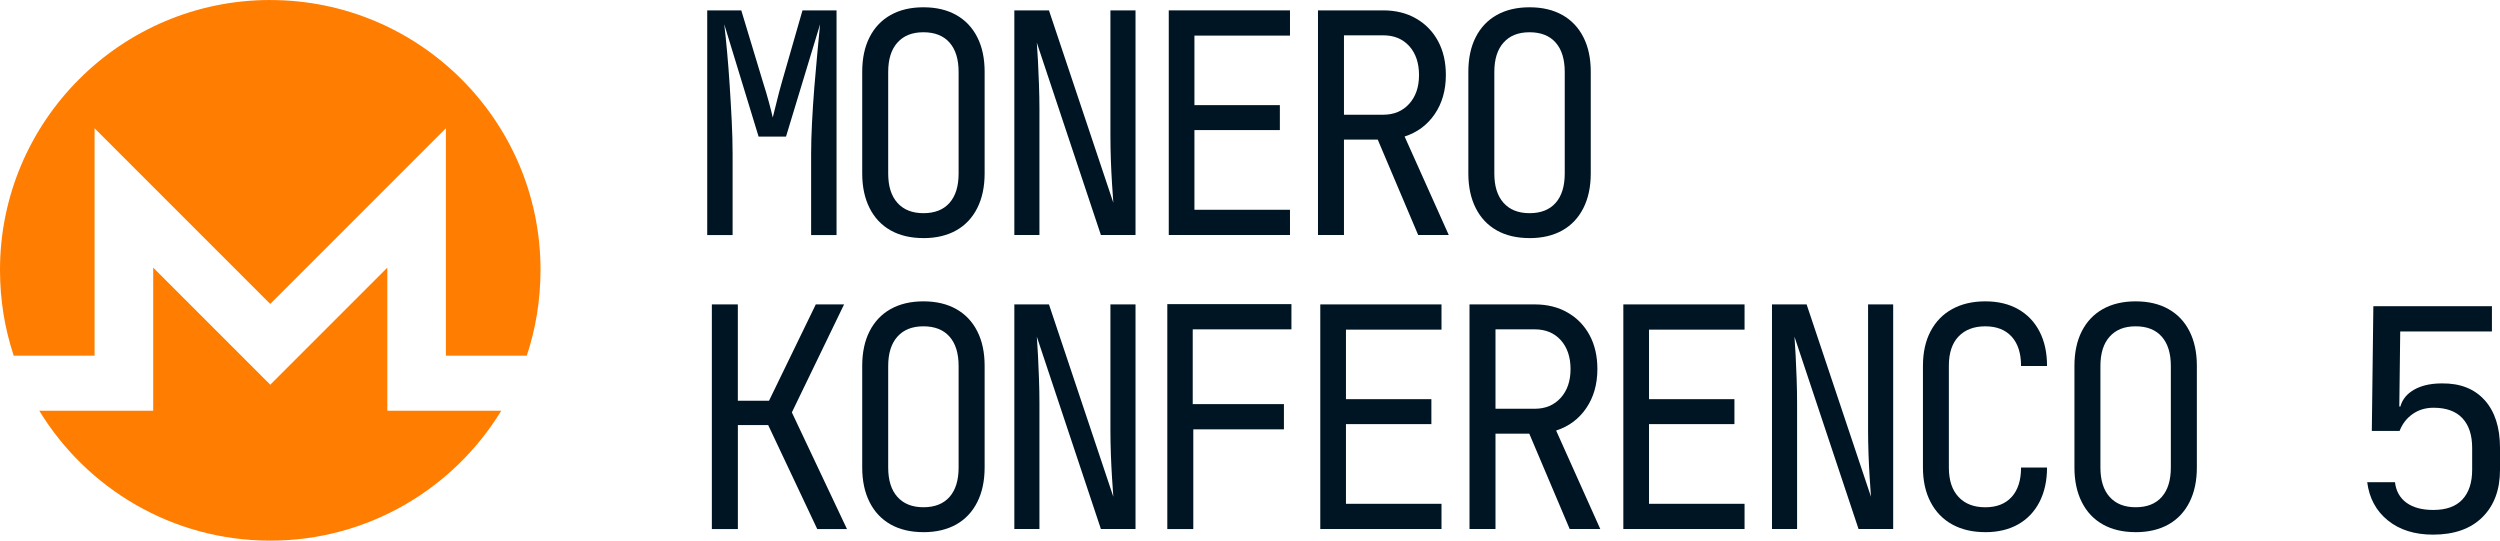
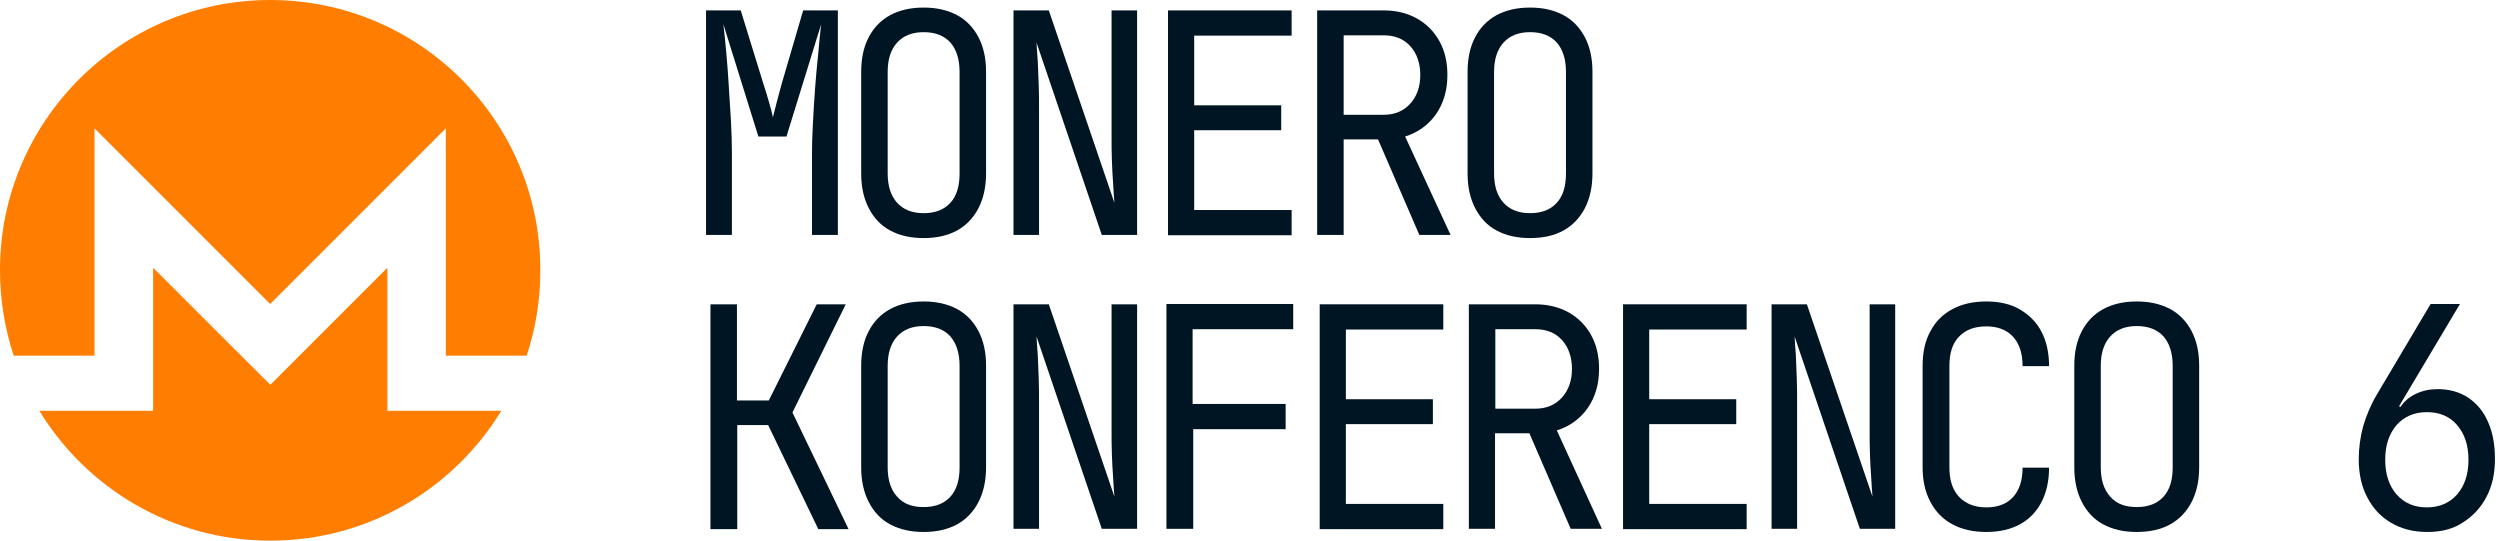
- <svg xmlns="http://www.w3.org/2000/svg" id="Layer_2" data-name="Layer 2" viewBox="0 0 792.777 171.442" version="1.1" width="792.777" height="171.442">
-   <defs id="defs28" />
-   <g id="Layer_1-2" data-name="Layer 1" transform="translate(-121.8138,-64.48532)">
+ <svg xmlns="http://www.w3.org/2000/svg" version="1.1" id="Layer_2_00000147184727878477107590000009131415393849131402_" x="0px" y="0px" viewBox="0 0 792.8 171.4" style="enable-background:new 0 0 792.8 171.4;" xml:space="preserve">
+   <style type="text/css">
+ 	.st0{fill:#FF7D00;}
+ 	.st1{fill:#001524;}
+ </style>
+   <g id="Layer_1-2" transform="translate(-121.8138,-64.48532)">
    <g id="g28">
      <g id="g1" transform="matrix(0.5498977,0,0,0.5498977,121.8139,64.48532)">
-         <path id="_149931032" data-name=" 149931032" d="M 155.85,0 C 69.79,0 -0.11,69.89 0,155.86 c 0.02,17.2 2.76,33.75 7.91,49.23 H 54.54 V 73.97 l 101.3,101.3 101.3,-101.3 v 131.12 h 46.64 c 5.16,-15.48 7.88,-32.02 7.92,-49.23 C 311.85,69.8 241.91,0.02 155.85,0.02 Z" fill="#ff7d00" />
-         <path id="_149931160" data-name=" 149931160" d="M 132.55,198.56 88.34,154.35 v 82.51 H 22.65 c 27.36,44.89 76.8,74.91 133.2,74.91 56.4,0 105.84,-30.03 133.21,-74.91 h -65.71 v -82.51 l -44.21,44.21 -23.29,23.29 -23.29,-23.29 v 0 z" fill="#ff7d00" />
-       </g>
-       <g id="g27" transform="translate(-7.309158,41.24563)">
-         <path d="m 917.05,150.16 c -3.23,-3.62 -7.75,-5.4 -13.56,-5.34 -4.11,0 -7.39,0.88 -9.84,2.64 -1.72,1.24 -2.83,2.81 -3.34,4.7 h -0.34 l 0.29,-23.8 h 29.08 v -8.03 h -37.6 l -0.49,39.56 h 8.81 c 0.85,-2.22 2.22,-4 4.11,-5.34 1.89,-1.34 4.11,-2.01 6.66,-2.01 4.05,0 7.1,1.11 9.16,3.33 2.06,2.22 3.08,5.35 3.08,9.4 v 6.95 c 0,4.05 -1.03,7.18 -3.08,9.4 -2.06,2.22 -5.14,3.33 -9.25,3.33 -3.59,0 -6.43,-0.77 -8.52,-2.3 -2.09,-1.53 -3.3,-3.7 -3.62,-6.51 h -8.81 c 0.65,5.09 2.84,9.14 6.56,12.14 3.72,3 8.49,4.5 14.3,4.5 6.72,0 11.95,-1.84 15.67,-5.53 3.72,-3.69 5.58,-8.7 5.58,-15.03 v -6.95 c 0,-6.46 -1.62,-11.51 -4.85,-15.13 z" fill="#001524" id="path1" />
-         <path d="M 353.39,97.77 V 26.53 h 10.8 l 6.96,23.03 c 0.67,2.08 1.28,4.15 1.83,6.2 0.55,2.05 0.95,3.63 1.19,4.74 0.31,-1.11 0.7,-2.68 1.19,-4.74 0.49,-2.05 1.04,-4.15 1.65,-6.29 l 6.59,-22.93 h 10.8 v 71.24 h -8.06 V 71.92 c 0,-2.86 0.09,-6.11 0.28,-9.76 0.18,-3.64 0.43,-7.37 0.73,-11.17 0.31,-3.8 0.63,-7.45 0.96,-10.93 0.33,-3.48 0.62,-6.52 0.87,-9.12 l -10.8,35.61 h -8.7 L 358.79,30.94 c 0.3,2.53 0.61,5.48 0.91,8.83 0.31,3.35 0.58,6.9 0.82,10.64 0.24,3.74 0.46,7.47 0.64,11.17 0.18,3.71 0.28,7.16 0.28,10.34 v 25.86 h -8.06 z" fill="#001524" id="path2" />
-         <path d="m 421.95,98.74 c -4.03,0 -7.49,-0.81 -10.39,-2.44 -2.9,-1.63 -5.13,-3.99 -6.68,-7.08 -1.56,-3.09 -2.34,-6.75 -2.34,-10.98 v -32.2 c 0,-4.29 0.78,-7.97 2.34,-11.02 1.56,-3.06 3.78,-5.4 6.68,-7.03 2.9,-1.62 6.36,-2.44 10.39,-2.44 4.03,0 7.49,0.81 10.39,2.44 2.9,1.63 5.13,3.97 6.68,7.03 1.56,3.06 2.34,6.7 2.34,10.93 v 32.3 c 0,4.23 -0.78,7.89 -2.34,10.98 -1.56,3.09 -3.78,5.45 -6.68,7.08 -2.9,1.62 -6.36,2.44 -10.39,2.44 z m 0,-7.9 c 3.6,0 6.36,-1.09 8.28,-3.27 1.92,-2.18 2.88,-5.28 2.88,-9.32 v -32.2 c 0,-4.03 -0.96,-7.13 -2.88,-9.31 -1.92,-2.18 -4.68,-3.27 -8.28,-3.27 -3.6,0 -6.29,1.09 -8.24,3.27 -1.96,2.18 -2.93,5.29 -2.93,9.31 v 32.2 c 0,4.04 0.97,7.14 2.93,9.32 1.95,2.18 4.7,3.27 8.24,3.27 z" fill="#001524" id="path3" />
-         <path d="M 450.78,97.77 V 26.53 h 10.98 l 20.41,60.99 c -0.12,-1.62 -0.26,-3.63 -0.41,-6 -0.15,-2.38 -0.27,-4.88 -0.37,-7.52 -0.09,-2.64 -0.14,-5.13 -0.14,-7.47 v -40 h 7.96 V 97.77 H 478.23 L 457.91,36.78 c 0.12,1.56 0.24,3.53 0.37,5.9 0.12,2.37 0.23,4.88 0.32,7.52 0.09,2.64 0.14,5.15 0.14,7.56 v 40.01 z" fill="#001524" id="path4" />
-         <path d="M 499.75,97.77 V 26.53 h 38.44 v 8 h -30.3 v 22.05 h 27.09 v 7.91 h -27.09 v 25.27 h 30.3 v 8 h -38.44 z" fill="#001524" id="path5" />
-         <path d="M 547.07,97.77 V 26.53 h 20.69 c 3.96,0 7.44,0.86 10.43,2.59 2.99,1.72 5.31,4.11 6.96,7.17 1.65,3.06 2.47,6.63 2.47,10.73 0,4.82 -1.18,8.95 -3.52,12.39 -2.35,3.45 -5.54,5.82 -9.56,7.12 l 14,31.23 h -9.7 L 566.02,67.51 h -10.71 v 30.25 h -8.24 z m 8.24,-38.15 h 12.45 c 3.41,0 6.16,-1.16 8.24,-3.47 2.08,-2.31 3.11,-5.35 3.11,-9.12 0,-3.77 -1.04,-6.9 -3.11,-9.18 -2.07,-2.28 -4.82,-3.41 -8.24,-3.41 h -12.45 z" fill="#001524" id="path6" />
-         <path d="m 614.16,98.74 c -4.03,0 -7.49,-0.81 -10.39,-2.44 -2.9,-1.63 -5.13,-3.99 -6.68,-7.08 -1.56,-3.09 -2.34,-6.75 -2.34,-10.98 v -32.2 c 0,-4.29 0.78,-7.97 2.34,-11.02 1.56,-3.06 3.78,-5.4 6.68,-7.03 2.9,-1.62 6.36,-2.44 10.39,-2.44 4.03,0 7.49,0.81 10.39,2.44 2.9,1.63 5.13,3.97 6.68,7.03 1.56,3.06 2.34,6.7 2.34,10.93 v 32.3 c 0,4.23 -0.78,7.89 -2.34,10.98 -1.56,3.09 -3.78,5.45 -6.68,7.08 -2.9,1.62 -6.36,2.44 -10.39,2.44 z m 0,-7.9 c 3.6,0 6.36,-1.09 8.28,-3.27 1.92,-2.18 2.88,-5.28 2.88,-9.32 v -32.2 c 0,-4.03 -0.96,-7.13 -2.88,-9.31 -1.92,-2.18 -4.68,-3.27 -8.28,-3.27 -3.6,0 -6.29,1.09 -8.24,3.27 -1.96,2.18 -2.93,5.29 -2.93,9.31 v 32.2 c 0,4.04 0.97,7.14 2.93,9.32 1.95,2.18 4.7,3.27 8.24,3.27 z" fill="#001524" id="path7" />
-         <path d="m 354.86,191.01 v -71.24 h 8.24 v 30.54 h 9.89 l 14.83,-30.54 h 8.97 l -16.56,34.25 17.48,36.99 h -9.43 l -15.56,-32.98 h -9.61 v 32.98 h -8.24 z" fill="#001524" id="path8" />
-         <path d="m 421.95,191.99 c -4.03,0 -7.49,-0.81 -10.39,-2.44 -2.9,-1.63 -5.13,-3.99 -6.68,-7.08 -1.56,-3.09 -2.34,-6.75 -2.34,-10.98 v -32.2 c 0,-4.29 0.78,-7.97 2.34,-11.02 1.56,-3.06 3.78,-5.4 6.68,-7.03 2.9,-1.62 6.36,-2.44 10.39,-2.44 4.03,0 7.49,0.81 10.39,2.44 2.9,1.63 5.13,3.97 6.68,7.03 1.56,3.06 2.34,6.7 2.34,10.93 v 32.3 c 0,4.23 -0.78,7.89 -2.34,10.98 -1.56,3.09 -3.78,5.45 -6.68,7.08 -2.9,1.62 -6.36,2.44 -10.39,2.44 z m 0,-7.9 c 3.6,0 6.36,-1.09 8.28,-3.27 1.92,-2.18 2.88,-5.28 2.88,-9.32 v -32.2 c 0,-4.03 -0.96,-7.13 -2.88,-9.31 -1.92,-2.18 -4.68,-3.27 -8.28,-3.27 -3.6,0 -6.29,1.09 -8.24,3.27 -1.96,2.18 -2.93,5.29 -2.93,9.31 v 32.2 c 0,4.04 0.97,7.14 2.93,9.32 1.95,2.18 4.7,3.27 8.24,3.27 z" fill="#001524" id="path9" />
-         <path d="m 450.78,191.01 v -71.24 h 10.98 l 20.41,60.99 c -0.12,-1.62 -0.26,-3.63 -0.41,-6 -0.15,-2.38 -0.27,-4.88 -0.37,-7.52 -0.09,-2.64 -0.14,-5.13 -0.14,-7.47 v -40.01 h 7.96 V 191 h -10.98 l -20.32,-60.99 c 0.12,1.56 0.24,3.53 0.37,5.9 0.12,2.37 0.23,4.88 0.32,7.52 0.09,2.64 0.14,5.15 0.14,7.56 V 191 h -7.96 z" fill="#001524" id="path10" />
-         <path d="m 499.29,191.01 v -71.33 h 39.36 v 8 h -31.3 v 23.71 h 28.92 v 8 h -28.74 v 31.62 z" fill="#001524" id="path11" />
-         <path d="m 547.8,191.01 v -71.24 h 38.44 v 8 h -30.3 v 22.05 h 27.09 v 7.91 H 555.94 V 183 h 30.3 v 8 H 547.8 Z" fill="#001524" id="path12" />
-         <path d="m 595.12,191.01 v -71.24 h 20.69 c 3.96,0 7.44,0.86 10.43,2.59 2.99,1.72 5.31,4.11 6.96,7.17 1.65,3.06 2.47,6.63 2.47,10.73 0,4.82 -1.18,8.95 -3.52,12.39 -2.35,3.45 -5.54,5.82 -9.56,7.12 l 14,31.23 h -9.7 L 614.07,160.75 H 603.36 V 191 h -8.24 z m 8.24,-38.15 h 12.45 c 3.41,0 6.16,-1.16 8.24,-3.47 2.08,-2.31 3.11,-5.35 3.11,-9.12 0,-3.77 -1.04,-6.9 -3.11,-9.18 -2.07,-2.28 -4.82,-3.41 -8.24,-3.41 h -12.45 z" fill="#001524" id="path13" />
-         <path d="m 643.9,191.01 v -71.24 h 38.44 v 8 h -30.3 v 22.05 h 27.09 v 7.91 H 652.04 V 183 h 30.3 v 8 H 643.9 Z" fill="#001524" id="path14" />
-         <path d="m 691.04,191.01 v -71.24 h 10.98 l 20.41,60.99 c -0.12,-1.62 -0.26,-3.63 -0.41,-6 -0.15,-2.38 -0.27,-4.88 -0.37,-7.52 -0.09,-2.64 -0.14,-5.13 -0.14,-7.47 v -40.01 h 7.96 V 191 h -10.98 l -20.32,-60.99 c 0.12,1.56 0.24,3.53 0.37,5.9 0.12,2.37 0.23,4.88 0.32,7.52 0.09,2.64 0.14,5.15 0.14,7.56 V 191 h -7.96 z" fill="#001524" id="path15" />
-         <path d="m 758.68,191.99 c -4.03,0 -7.52,-0.81 -10.48,-2.44 -2.96,-1.63 -5.25,-3.99 -6.86,-7.08 -1.62,-3.09 -2.43,-6.75 -2.43,-10.98 v -32.2 c 0,-4.29 0.81,-7.97 2.43,-11.02 1.61,-3.06 3.9,-5.4 6.86,-7.03 2.96,-1.62 6.45,-2.44 10.48,-2.44 4.03,0 7.51,0.83 10.43,2.49 2.93,1.66 5.19,4.02 6.77,7.08 1.59,3.06 2.38,6.7 2.38,10.93 h -8.24 c 0,-4.03 -0.99,-7.13 -2.98,-9.31 -1.98,-2.18 -4.78,-3.27 -8.37,-3.27 -3.59,0 -6.42,1.08 -8.47,3.22 -2.05,2.14 -3.07,5.23 -3.07,9.27 v 32.3 c 0,4.04 1.02,7.14 3.07,9.32 2.04,2.18 4.87,3.27 8.47,3.27 3.6,0 6.39,-1.09 8.37,-3.27 1.98,-2.18 2.98,-5.28 2.98,-9.32 h 8.24 c 0,4.17 -0.8,7.79 -2.38,10.88 -1.59,3.09 -3.84,5.46 -6.77,7.12 -2.93,1.66 -6.41,2.49 -10.43,2.49 z" fill="#001524" id="path16" />
-         <path d="m 806.36,191.99 c -4.03,0 -7.49,-0.81 -10.39,-2.44 -2.9,-1.63 -5.13,-3.99 -6.68,-7.08 -1.56,-3.09 -2.34,-6.75 -2.34,-10.98 v -32.2 c 0,-4.29 0.78,-7.97 2.34,-11.02 1.56,-3.06 3.78,-5.4 6.68,-7.03 2.9,-1.62 6.36,-2.44 10.39,-2.44 4.03,0 7.49,0.81 10.39,2.44 2.9,1.63 5.13,3.97 6.68,7.03 1.55,3.06 2.34,6.7 2.34,10.93 v 32.3 c 0,4.23 -0.78,7.89 -2.34,10.98 -1.56,3.09 -3.78,5.45 -6.68,7.08 -2.9,1.62 -6.36,2.44 -10.39,2.44 z m 0,-7.9 c 3.6,0 6.36,-1.09 8.28,-3.27 1.92,-2.18 2.88,-5.28 2.88,-9.32 v -32.2 c 0,-4.03 -0.96,-7.13 -2.88,-9.31 -1.92,-2.18 -4.68,-3.27 -8.28,-3.27 -3.6,0 -6.29,1.09 -8.24,3.27 -1.96,2.18 -2.93,5.29 -2.93,9.31 v 32.2 c 0,4.04 0.97,7.14 2.93,9.32 1.95,2.18 4.7,3.27 8.24,3.27 z" fill="#001524" id="path17" />
+         <path id="_149931032" class="st0" d="M155.8,0C69.8,0-0.1,69.9,0,155.9c0,17.2,2.8,33.7,7.9,49.2h46.6V74l101.3,101.3L257.1,74     v131.1h46.6c5.2-15.5,7.9-32,7.9-49.2C311.8,69.8,241.9,0,155.8,0L155.8,0z" />
+         <path id="_149931160" class="st0" d="M132.5,198.6l-44.2-44.2v82.5H22.7c27.4,44.9,76.8,74.9,133.2,74.9s105.8-30,133.2-74.9     h-65.7v-82.5l-44.2,44.2l-23.3,23.3L132.5,198.6L132.5,198.6L132.5,198.6z" />
      </g>
    </g>
  </g>
+   <g>
+     <path class="st1" d="M225.3,167.8V96.5h8.4v30.5h10.1L259,96.5h9.2l-16.9,34.3l17.8,37h-9.6l-15.9-33h-9.8v33H225.3z" />
+     <path class="st1" d="M292.9,168.7c-4.1,0-7.6-0.8-10.6-2.4c-3-1.6-5.2-4-6.8-7.1c-1.6-3.1-2.4-6.8-2.4-11V116c0-4.3,0.8-8,2.4-11   c1.6-3.1,3.9-5.4,6.8-7c3-1.6,6.5-2.4,10.6-2.4c4.1,0,7.6,0.8,10.6,2.4c3,1.6,5.2,4,6.8,7c1.6,3.1,2.4,6.7,2.4,10.9v32.3   c0,4.2-0.8,7.9-2.4,11c-1.6,3.1-3.9,5.5-6.8,7.1C300.5,167.9,297,168.7,292.9,168.7z M292.9,160.8c3.7,0,6.5-1.1,8.5-3.3   c2-2.2,2.9-5.3,2.9-9.3V116c0-4-1-7.1-2.9-9.3c-2-2.2-4.8-3.3-8.5-3.3c-3.6,0-6.4,1.1-8.4,3.3c-2,2.2-3,5.3-3,9.3v32.2   c0,4,1,7.1,3,9.3C286.5,159.8,289.3,160.8,292.9,160.8z" />
+     <path class="st1" d="M321.4,167.8V96.5h11.2l20.8,61c-0.1-1.6-0.3-3.6-0.4-6c-0.2-2.4-0.3-4.9-0.4-7.5s-0.1-5.1-0.1-7.5v-40h8.1   v71.2h-11.2l-20.7-61c0.1,1.6,0.2,3.5,0.4,5.9c0.1,2.4,0.2,4.9,0.3,7.5c0.1,2.6,0.1,5.2,0.1,7.6v40H321.4z" />
+     <path class="st1" d="M369.9,167.8V96.4h40.2v8h-31.9v23.7h29.5v8h-29.3v31.6H369.9z" />
+     <path class="st1" d="M418.5,167.8V96.5h39.2v8h-30.9v22.1h27.6v7.9h-27.6v25.3h30.9v8H418.5z" />
+     <path class="st1" d="M465.8,167.8V96.5h21.1c4,0,7.6,0.9,10.6,2.6c3,1.7,5.4,4.1,7.1,7.2c1.7,3.1,2.5,6.6,2.5,10.7   c0,4.8-1.2,8.9-3.6,12.4c-2.4,3.4-5.7,5.8-9.8,7.1l14.3,31.2h-9.9l-13.1-30.3h-10.9v30.3H465.8z M474.2,129.6h12.7   c3.5,0,6.3-1.2,8.4-3.5c2.1-2.3,3.2-5.4,3.2-9.1c0-3.8-1.1-6.9-3.2-9.2c-2.1-2.3-4.9-3.4-8.4-3.4h-12.7V129.6z" />
+     <path class="st1" d="M514.7,167.8V96.5h39.2v8H523v22.1h27.6v7.9H523v25.3h30.9v8H514.7z" />
+     <path class="st1" d="M561.8,167.8V96.5H573l20.8,61c-0.1-1.6-0.3-3.6-0.4-6c-0.2-2.4-0.3-4.9-0.4-7.5c-0.1-2.6-0.1-5.1-0.1-7.5v-40   h8.1v71.2h-11.2l-20.7-61c0.1,1.6,0.2,3.5,0.4,5.9c0.1,2.4,0.2,4.9,0.3,7.5c0.1,2.6,0.1,5.2,0.1,7.6v40H561.8z" />
+     <path class="st1" d="M629.9,168.7c-4.1,0-7.7-0.8-10.7-2.4c-3-1.6-5.4-4-7-7.1c-1.7-3.1-2.5-6.8-2.5-11V116c0-4.3,0.8-8,2.5-11   c1.6-3.1,4-5.4,7-7c3-1.6,6.6-2.4,10.7-2.4c4.1,0,7.7,0.8,10.6,2.5s5.3,4,6.9,7.1c1.6,3.1,2.4,6.7,2.4,10.9h-8.4c0-4-1-7.1-3-9.3   c-2-2.2-4.9-3.3-8.5-3.3c-3.7,0-6.6,1.1-8.6,3.2c-2.1,2.1-3.1,5.2-3.1,9.3v32.3c0,4,1,7.1,3.1,9.3c2.1,2.2,5,3.3,8.6,3.3   c3.7,0,6.5-1.1,8.5-3.3c2-2.2,3-5.3,3-9.3h8.4c0,4.2-0.8,7.8-2.4,10.9c-1.6,3.1-3.9,5.5-6.9,7.1S634,168.7,629.9,168.7z" />
+     <path class="st1" d="M677.6,168.7c-4.1,0-7.6-0.8-10.6-2.4c-3-1.6-5.2-4-6.8-7.1c-1.6-3.1-2.4-6.8-2.4-11V116c0-4.3,0.8-8,2.4-11   c1.6-3.1,3.9-5.4,6.8-7c3-1.6,6.5-2.4,10.6-2.4c4.1,0,7.6,0.8,10.6,2.4c3,1.6,5.2,4,6.8,7c1.6,3.1,2.4,6.7,2.4,10.9v32.3   c0,4.2-0.8,7.9-2.4,11c-1.6,3.1-3.9,5.5-6.8,7.1C685.3,167.9,681.7,168.7,677.6,168.7z M677.6,160.8c3.7,0,6.5-1.1,8.5-3.3   c2-2.2,2.9-5.3,2.9-9.3V116c0-4-1-7.1-2.9-9.3c-2-2.2-4.8-3.3-8.5-3.3c-3.6,0-6.4,1.1-8.4,3.3c-2,2.2-3,5.3-3,9.3v32.2   c0,4,1,7.1,3,9.3C671.2,159.8,674,160.8,677.6,160.8z" />
+     <path class="st1" d="M769.7,168.7c-4.4,0-8.2-1-11.4-2.9c-3.3-1.9-5.8-4.6-7.6-8.1c-1.8-3.4-2.7-7.5-2.7-12c0-3.6,0.5-7.1,1.4-10.5   c1-3.4,2.4-6.8,4.3-10l17.1-28.8h9.3l-19.3,32.4l0.4,0.3c1.2-1.8,2.8-3.2,4.9-4.2c2.1-1,4.4-1.5,6.9-1.5c3.7,0,7,0.9,9.7,2.7   c2.7,1.8,4.9,4.4,6.3,7.7c1.5,3.3,2.2,7.3,2.2,11.8c0,4.6-0.9,8.6-2.7,12c-1.8,3.4-4.3,6.1-7.5,8.1   C777.9,167.8,774.1,168.7,769.7,168.7z M769.6,160.9c4,0,7.2-1.4,9.6-4.1c2.4-2.8,3.6-6.4,3.6-11c0-4.6-1.2-8.2-3.6-11   c-2.4-2.8-5.6-4.1-9.6-4.1c-4,0-7.2,1.4-9.6,4.1c-2.4,2.8-3.6,6.4-3.6,11c0,4.6,1.2,8.2,3.6,11   C762.5,159.6,765.7,160.9,769.6,160.9z" />
+   </g>
+   <g>
+     <path class="st1" d="M223.9,74.5V3.3h11l7.1,23c0.7,2.1,1.3,4.1,1.9,6.2c0.6,2,1,3.6,1.2,4.7c0.3-1.1,0.7-2.7,1.2-4.7   c0.5-2,1.1-4.1,1.7-6.3l6.7-22.9h11v71.2h-8.2V48.7c0-2.9,0.1-6.1,0.3-9.8c0.2-3.6,0.4-7.4,0.7-11.2c0.3-3.8,0.6-7.4,1-10.9   c0.3-3.5,0.6-6.5,0.9-9.1l-11,35.6h-8.9L229.4,7.7c0.3,2.5,0.6,5.5,0.9,8.8c0.3,3.4,0.6,6.9,0.8,10.6c0.2,3.7,0.5,7.5,0.7,11.2   c0.2,3.7,0.3,7.2,0.3,10.3v25.9H223.9z" />
+     <path class="st1" d="M292.9,75.5c-4.1,0-7.6-0.8-10.6-2.4c-3-1.6-5.2-4-6.8-7.1c-1.6-3.1-2.4-6.7-2.4-11V22.8c0-4.3,0.8-8,2.4-11   c1.6-3.1,3.9-5.4,6.8-7c3-1.6,6.5-2.4,10.6-2.4c4.1,0,7.6,0.8,10.6,2.4c3,1.6,5.2,4,6.8,7c1.6,3.1,2.4,6.7,2.4,10.9V55   c0,4.2-0.8,7.9-2.4,11c-1.6,3.1-3.9,5.5-6.8,7.1C300.5,74.7,297,75.5,292.9,75.5z M292.9,67.6c3.7,0,6.5-1.1,8.5-3.3   c2-2.2,2.9-5.3,2.9-9.3V22.8c0-4-1-7.1-2.9-9.3c-2-2.2-4.8-3.3-8.5-3.3c-3.6,0-6.4,1.1-8.4,3.3c-2,2.2-3,5.3-3,9.3V55   c0,4,1,7.1,3,9.3C286.5,66.5,289.3,67.6,292.9,67.6z" />
+     <path class="st1" d="M321.4,74.5V3.3h11.2l20.8,61c-0.1-1.6-0.3-3.6-0.4-6c-0.2-2.4-0.3-4.9-0.4-7.5s-0.1-5.1-0.1-7.5v-40h8.1v71.2   h-11.2l-20.7-61c0.1,1.6,0.2,3.5,0.4,5.9c0.1,2.4,0.2,4.9,0.3,7.5c0.1,2.6,0.1,5.2,0.1,7.6v40H321.4z" />
+     <path class="st1" d="M370.4,74.5V3.3h39.2v8h-30.9v22.1h27.6v7.9h-27.6v25.3h30.9v8H370.4z" />
+     <path class="st1" d="M417.7,74.5V3.3h21.1c4,0,7.6,0.9,10.6,2.6c3,1.7,5.4,4.1,7.1,7.2c1.7,3.1,2.5,6.6,2.5,10.7   c0,4.8-1.2,8.9-3.6,12.4c-2.4,3.4-5.7,5.8-9.8,7.1L460,74.5h-9.9l-13.1-30.3h-10.9v30.3H417.7z M426.1,36.4h12.7   c3.5,0,6.3-1.2,8.4-3.5c2.1-2.3,3.2-5.4,3.2-9.1c0-3.8-1.1-6.9-3.2-9.2c-2.1-2.3-4.9-3.4-8.4-3.4h-12.7V36.4z" />
+     <path class="st1" d="M485.2,75.5c-4.1,0-7.6-0.8-10.6-2.4c-3-1.6-5.2-4-6.8-7.1c-1.6-3.1-2.4-6.7-2.4-11V22.8c0-4.3,0.8-8,2.4-11   c1.6-3.1,3.9-5.4,6.8-7c3-1.6,6.5-2.4,10.6-2.4c4.1,0,7.6,0.8,10.6,2.4c3,1.6,5.2,4,6.8,7c1.6,3.1,2.4,6.7,2.4,10.9V55   c0,4.2-0.8,7.9-2.4,11c-1.6,3.1-3.9,5.5-6.8,7.1C492.9,74.7,489.4,75.5,485.2,75.5z M485.2,67.6c3.7,0,6.5-1.1,8.5-3.3   c2-2.2,2.9-5.3,2.9-9.3V22.8c0-4-1-7.1-2.9-9.3c-2-2.2-4.8-3.3-8.5-3.3c-3.6,0-6.4,1.1-8.4,3.3c-2,2.2-3,5.3-3,9.3V55   c0,4,1,7.1,3,9.3C478.8,66.5,481.6,67.6,485.2,67.6z" />
+   </g>
</svg>
